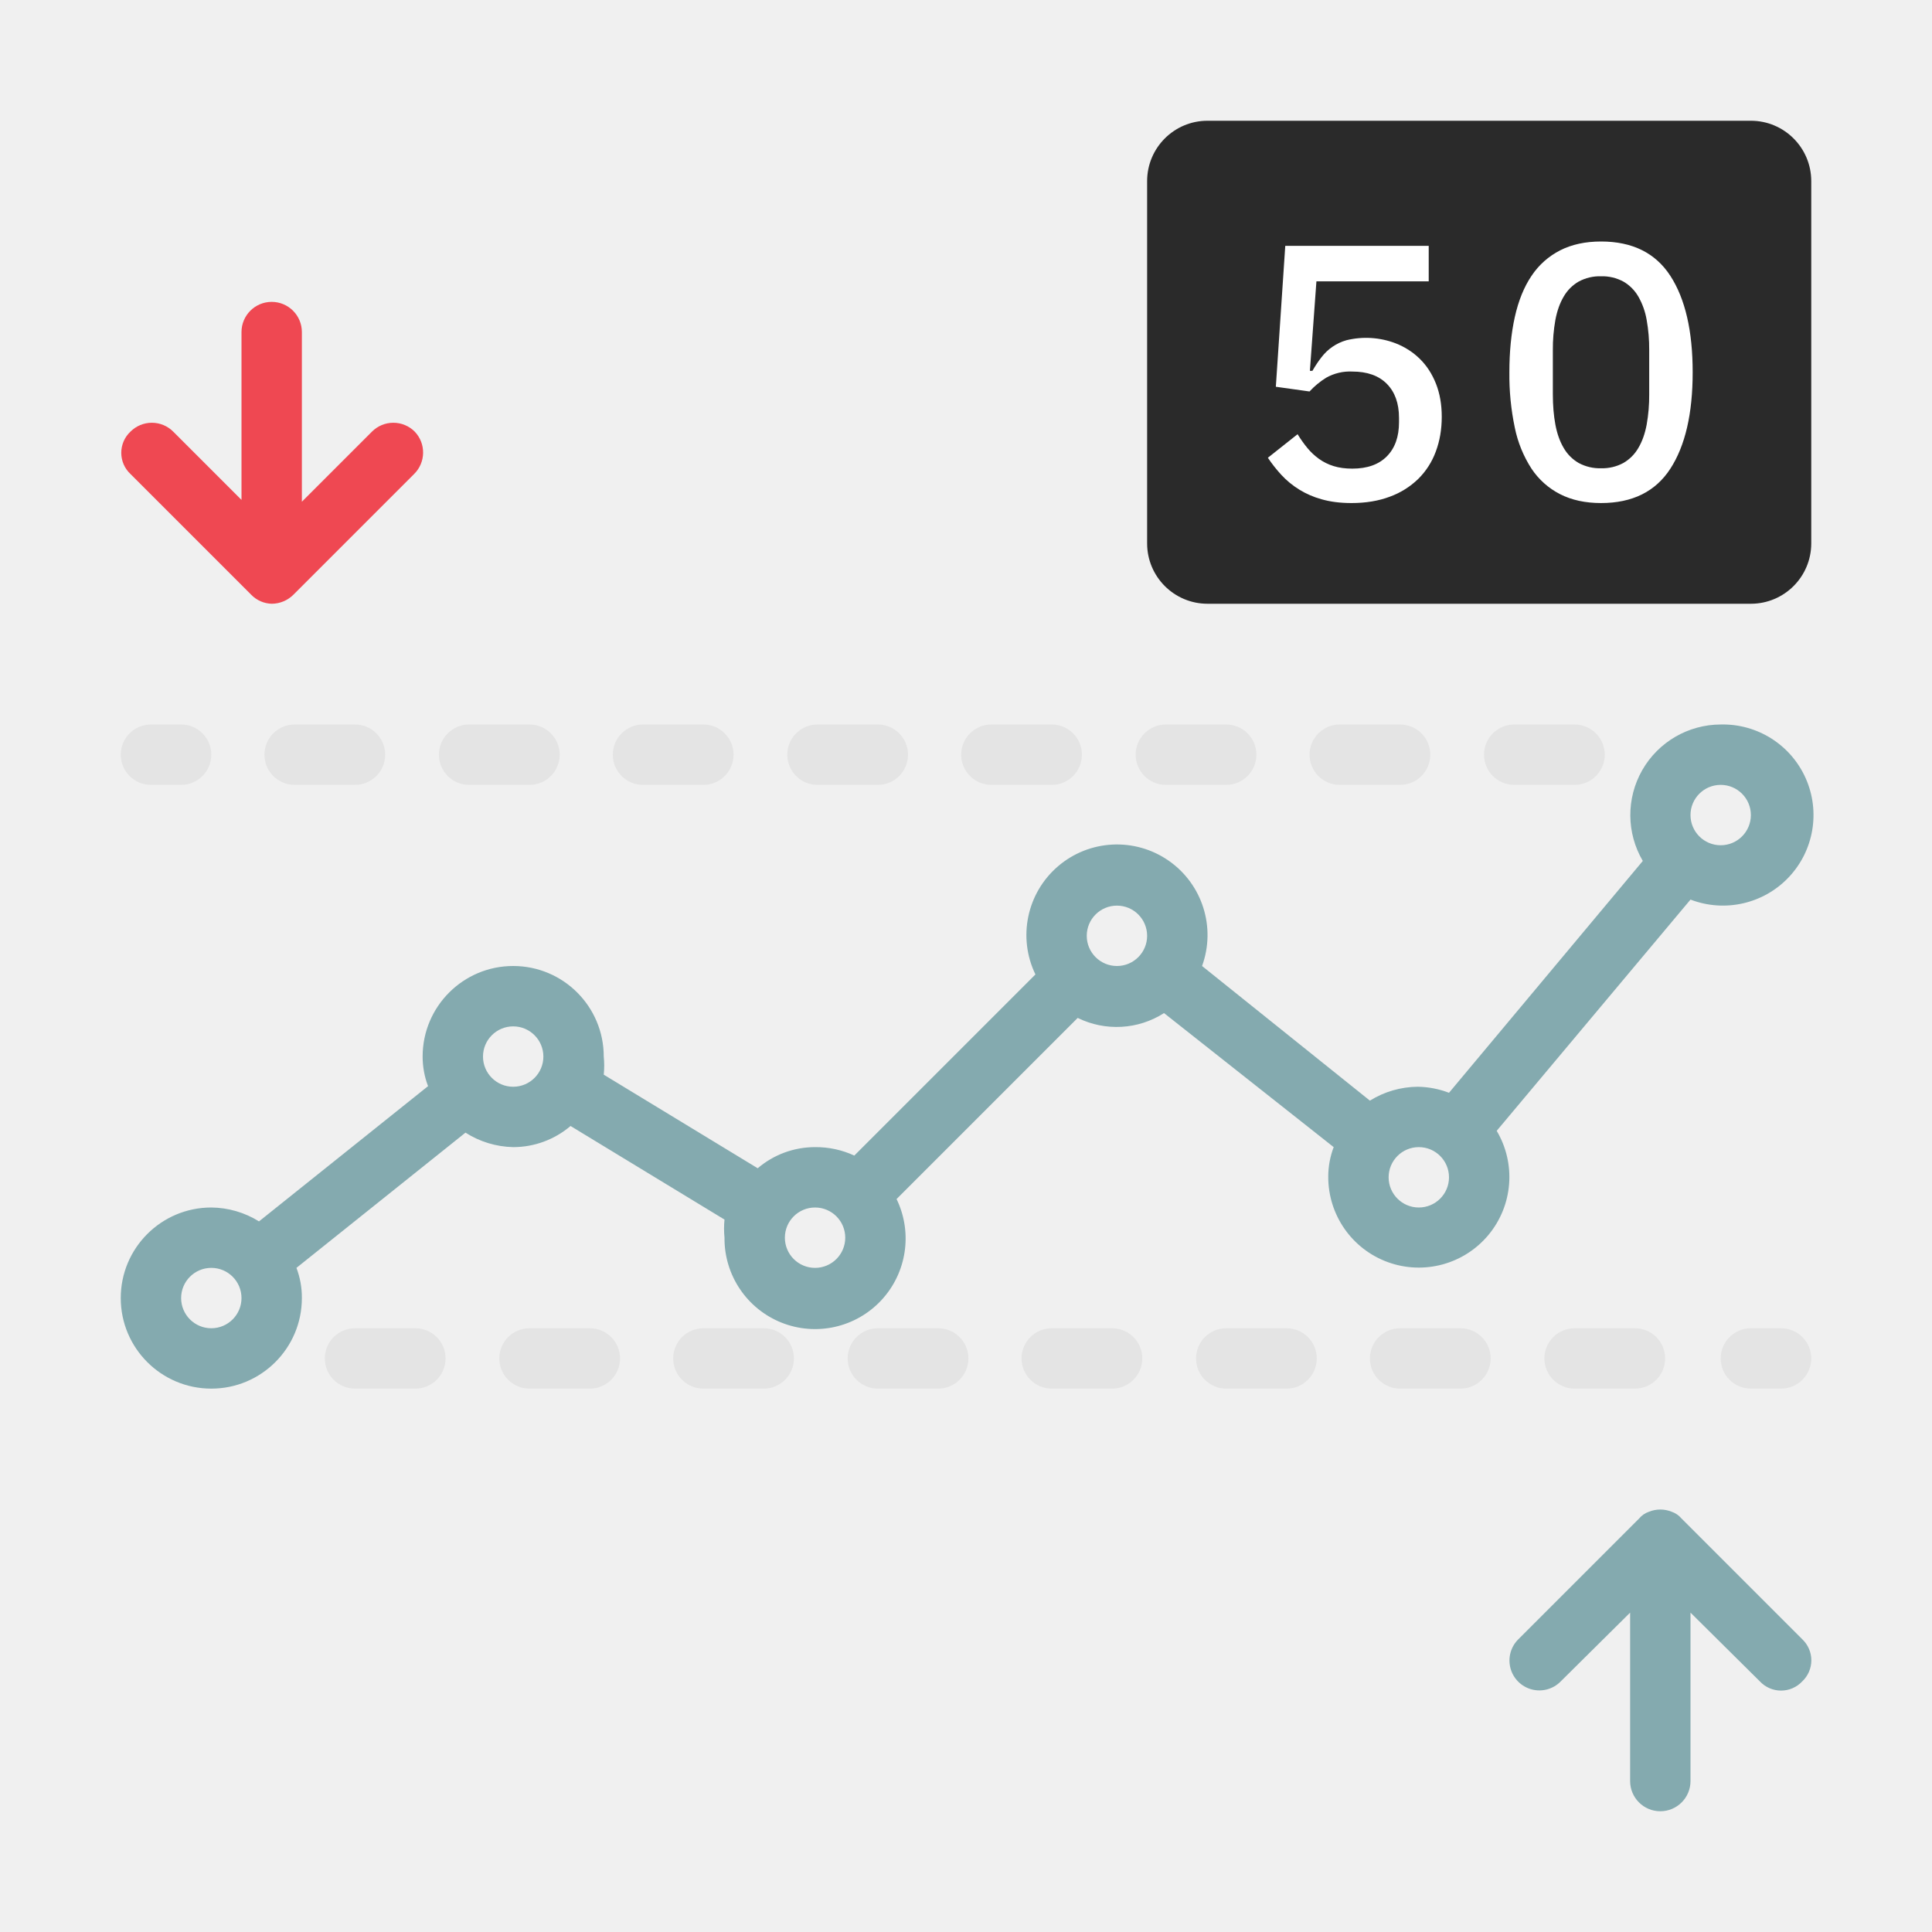
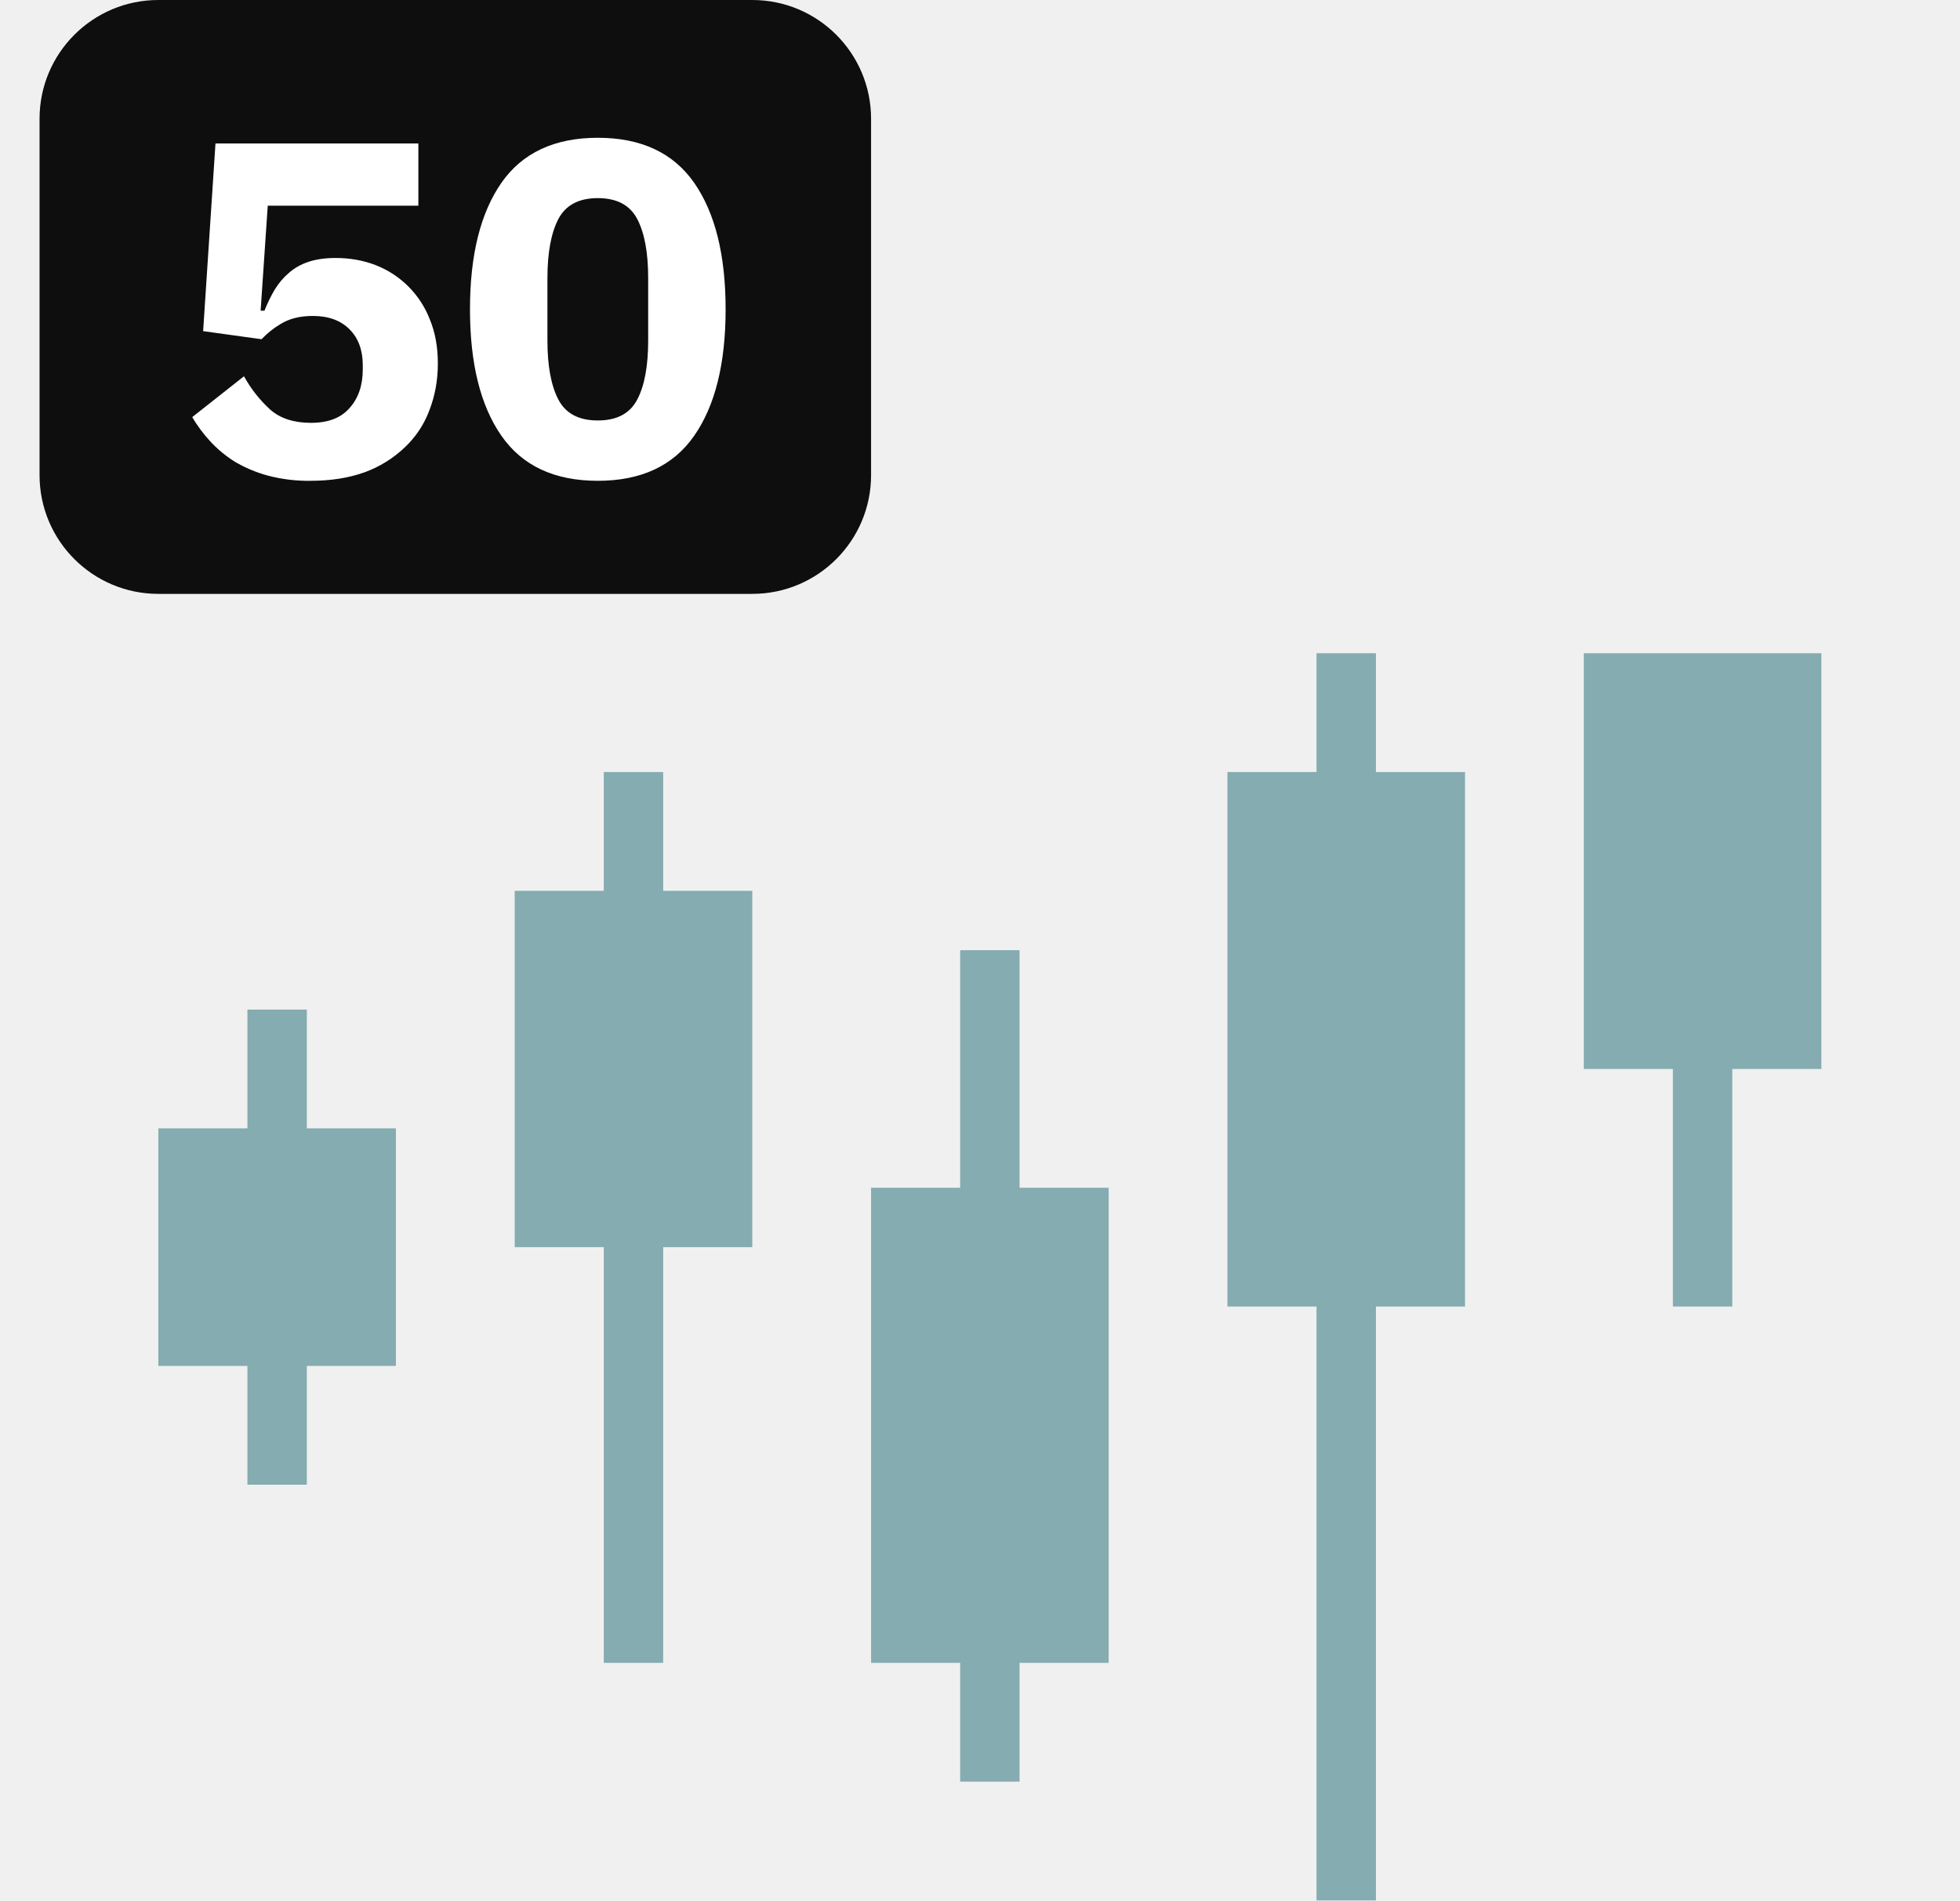
- <svg xmlns="http://www.w3.org/2000/svg" width="32" height="32">
-   <g fill="none" fill-rule="evenodd">
-     <path d="M0 0h32v32H0z" />
-     <path fill="#EF4852" fill-rule="nonzero" d="M6.87 7.15a.5.5 0 00-.71 0L5 8.31V5.5a.5.5 0 00-1 0v2.78L2.87 7.15a.5.5 0 00-.71 0 .48.48 0 000 .7l2 2a.49.49 0 00.34.15.51.51 0 00.36-.15l2-2a.5.5 0 00.01-.7z" />
-     <path fill="#E4E4E4" fill-rule="nonzero" d="M26.08 13h-1a.5.5 0 110-1h1a.5.5 0 110 1zm-2.89 0h-1a.5.5 0 110-1h1a.5.5 0 110 1zm-2.88 0h-1a.5.5 0 110-1h1a.5.5 0 110 1zm-2.89 0h-1a.5.5 0 110-1h1a.5.5 0 110 1zm-2.88 0h-1a.5.5 0 110-1h1a.5.5 0 110 1zm-2.89 0h-1a.5.5 0 110-1h1a.5.5 0 110 1zm-2.88 0h-1a.5.5 0 110-1h1a.5.5 0 110 1zm-2.89 0h-1a.5.5 0 110-1h1a.5.5 0 110 1zM3 13h-.5a.5.5 0 110-1H3a.5.5 0 110 1zm26.5 10H29a.5.5 0 110-1h.5a.5.5 0 110 1zm-2.42 0h-1a.5.5 0 110-1h1a.5.5 0 110 1zm-2.89 0h-1a.5.5 0 110-1h1a.5.5 0 110 1zm-2.88 0h-1a.5.5 0 110-1h1a.5.5 0 110 1zm-2.89 0h-1a.5.5 0 110-1h1a.5.5 0 110 1zm-2.88 0h-1a.5.5 0 110-1h1a.5.5 0 110 1zm-2.89 0h-1a.5.5 0 110-1h1a.5.5 0 110 1zm-2.88 0h-1a.5.5 0 110-1h1a.5.5 0 110 1zm-2.89 0h-1a.5.5 0 110-1h1a.5.5 0 110 1z" />
-     <path fill="#84AAAF" fill-rule="nonzero" d="M29.85 27.15l-2-2a.36.36 0 00-.16-.11.5.5 0 00-.38 0 .36.36 0 00-.16.11l-2 2a.495.495 0 10.7.7L27 26.71v2.79a.5.5 0 101 0v-2.79l1.15 1.14a.48.48 0 00.7 0 .48.48 0 000-.7zM28.5 12a1.5 1.5 0 00-1.29 2.26L24 18.1a1.5 1.5 0 00-.52-.1 1.52 1.52 0 00-.79.23L19.91 16a1.5 1.5 0 10-2.76.14l-3 3a1.51 1.51 0 00-.65-.14 1.46 1.46 0 00-.95.35L10 17.8c.01-.1.01-.2 0-.3a1.5 1.5 0 00-3 0c0 .167.03.334.09.49l-2.8 2.24A1.52 1.52 0 003.5 20 1.5 1.5 0 105 21.5a1.37 1.37 0 00-.09-.5l2.8-2.24c.236.151.51.234.79.24.348 0 .685-.124.95-.35L12 20.2c-.01.1-.01.2 0 .3a1.5 1.5 0 102.85-.64l3-3c.458.225 1 .195 1.43-.08L22.09 19a1.37 1.37 0 00-.09.49 1.5 1.5 0 102.79-.76L28 14.9a1.5 1.5 0 10.5-2.9zm-25 10a.5.5 0 110-1 .5.5 0 010 1zm5-4a.5.5 0 110-1 .5.5 0 010 1zm5 3a.5.5 0 110-1 .5.5 0 010 1zm5-5a.5.5 0 110-1 .5.5 0 010 1zm5 4a.5.5 0 110-1 .5.5 0 010 1zm5-6a.5.5 0 110-1 .5.5 0 010 1z" />
-     <rect width="11" height="8" x="19" y="2" fill="#2A2A2A" fill-rule="nonzero" rx="1" />
-     <path fill="#FFF" fill-rule="nonzero" d="M23.664 4.66h-1.86l-.108 1.482h.042c.048-.084.098-.159.15-.225a.79.79 0 01.414-.282 1.368 1.368 0 01.813.051c.154.06.288.146.402.258.114.112.203.249.267.411.064.162.096.345.096.549 0 .208-.033.4-.099.576a1.235 1.235 0 01-.291.453 1.328 1.328 0 01-.471.294c-.186.07-.397.105-.633.105-.188 0-.354-.021-.498-.063a1.413 1.413 0 01-.669-.408A2.35 2.35 0 0121 7.582l.492-.39c.052.084.106.16.162.228.056.068.12.128.192.18a.836.836 0 00.243.12c.09.028.193.042.309.042.248 0 .439-.068.573-.204.134-.136.201-.324.201-.564v-.072c0-.24-.067-.428-.201-.564-.134-.136-.325-.204-.573-.204a.803.803 0 00-.432.102 1.31 1.31 0 00-.276.228l-.558-.078.156-2.334h2.376v.588zm2.854 3.672c-.26 0-.486-.049-.678-.147a1.25 1.25 0 01-.474-.423 1.975 1.975 0 01-.276-.678 4.224 4.224 0 01-.09-.918c0-.34.03-.645.09-.915s.152-.497.276-.681a1.25 1.25 0 01.474-.423c.192-.098.418-.147.678-.147.52 0 .903.19 1.149.57.246.38.369.912.369 1.596s-.123 1.216-.369 1.596c-.246.38-.629.57-1.149.57zm0-.576a.735.735 0 00.369-.087.676.676 0 00.249-.249c.064-.108.11-.237.138-.387a2.74 2.74 0 00.042-.501V5.8a2.74 2.74 0 00-.042-.501 1.178 1.178 0 00-.138-.387.676.676 0 00-.249-.249.735.735 0 00-.369-.087.735.735 0 00-.369.087.676.676 0 00-.249.249c-.064.108-.11.237-.138.387a2.74 2.74 0 00-.042.501v.732c0 .184.014.351.042.501.028.15.074.279.138.387a.676.676 0 00.249.249.735.735 0 00.369.087z" />
-   </g>
+ <svg xmlns="http://www.w3.org/2000/svg" width="33" height="32" fill="none">
+   <path d="M23.166 13h1.5v9h-1.5v10h-1V22h-1.5v-9h1.5v-2h1v2Zm7.5-2v7h-1.5v4h-1v-4h-1.5v-7h4Zm-13.5 9v-4h-1v4h-1.5v8h1.5v2h1v-2h1.5v-8h-1.5Zm-6-5h1.5v6h-1.5v7h-1v-7h-1.5v-6h1.5v-2h1v2Zm-6 4h1.5v4h-1.5v2h-1v-2h-1.5v-4h1.5v-2h1v2Z" fill="#85ACB0" />
+   <path d="M.666 2a2 2 0 0 1 2-2h10a2 2 0 0 1 2 2v6a2 2 0 0 1-2 2h-10a2 2 0 0 1-2-2V2Z" fill="#0E0E0E" />
+   <path d="M7.044 3.464H4.508l-.12 1.768h.064c.054-.133.112-.253.176-.36.07-.112.15-.205.24-.28.091-.08.2-.141.328-.184.128-.042.28-.064.456-.064.24 0 .464.04.672.12a1.6 1.6 0 0 1 .912.912c.091.219.136.467.136.744 0 .283-.048.547-.144.792-.09.24-.229.448-.416.624a1.94 1.94 0 0 1-.672.416c-.266.096-.57.144-.912.144a2.66 2.66 0 0 1-.72-.088 2.26 2.26 0 0 1-.552-.232 2.042 2.042 0 0 1-.416-.344 2.456 2.456 0 0 1-.304-.408l.872-.688a2.2 2.2 0 0 0 .44.56c.171.15.4.224.688.224.288 0 .504-.082.648-.248.15-.165.224-.384.224-.656v-.064c0-.256-.074-.458-.224-.608-.149-.149-.354-.224-.616-.224-.218 0-.4.046-.544.136a1.446 1.446 0 0 0-.32.256l-.984-.136.208-3.16h3.416v1.048Zm3.021 4.632c-.73 0-1.272-.253-1.624-.76-.352-.506-.528-1.216-.528-2.128 0-.912.176-1.621.528-2.128.352-.506.894-.76 1.624-.76.73 0 1.272.254 1.624.76.352.507.528 1.216.528 2.128 0 .912-.176 1.622-.528 2.128-.352.507-.893.76-1.624.76Zm0-1.016c.32 0 .542-.117.664-.352.123-.234.184-.565.184-.992V4.68c0-.426-.061-.757-.184-.992-.122-.234-.344-.352-.664-.352-.32 0-.541.118-.664.352-.122.235-.184.566-.184.992v1.056c0 .427.062.758.184.992.123.235.344.352.664.352Z" fill="#fff" />
</svg>
